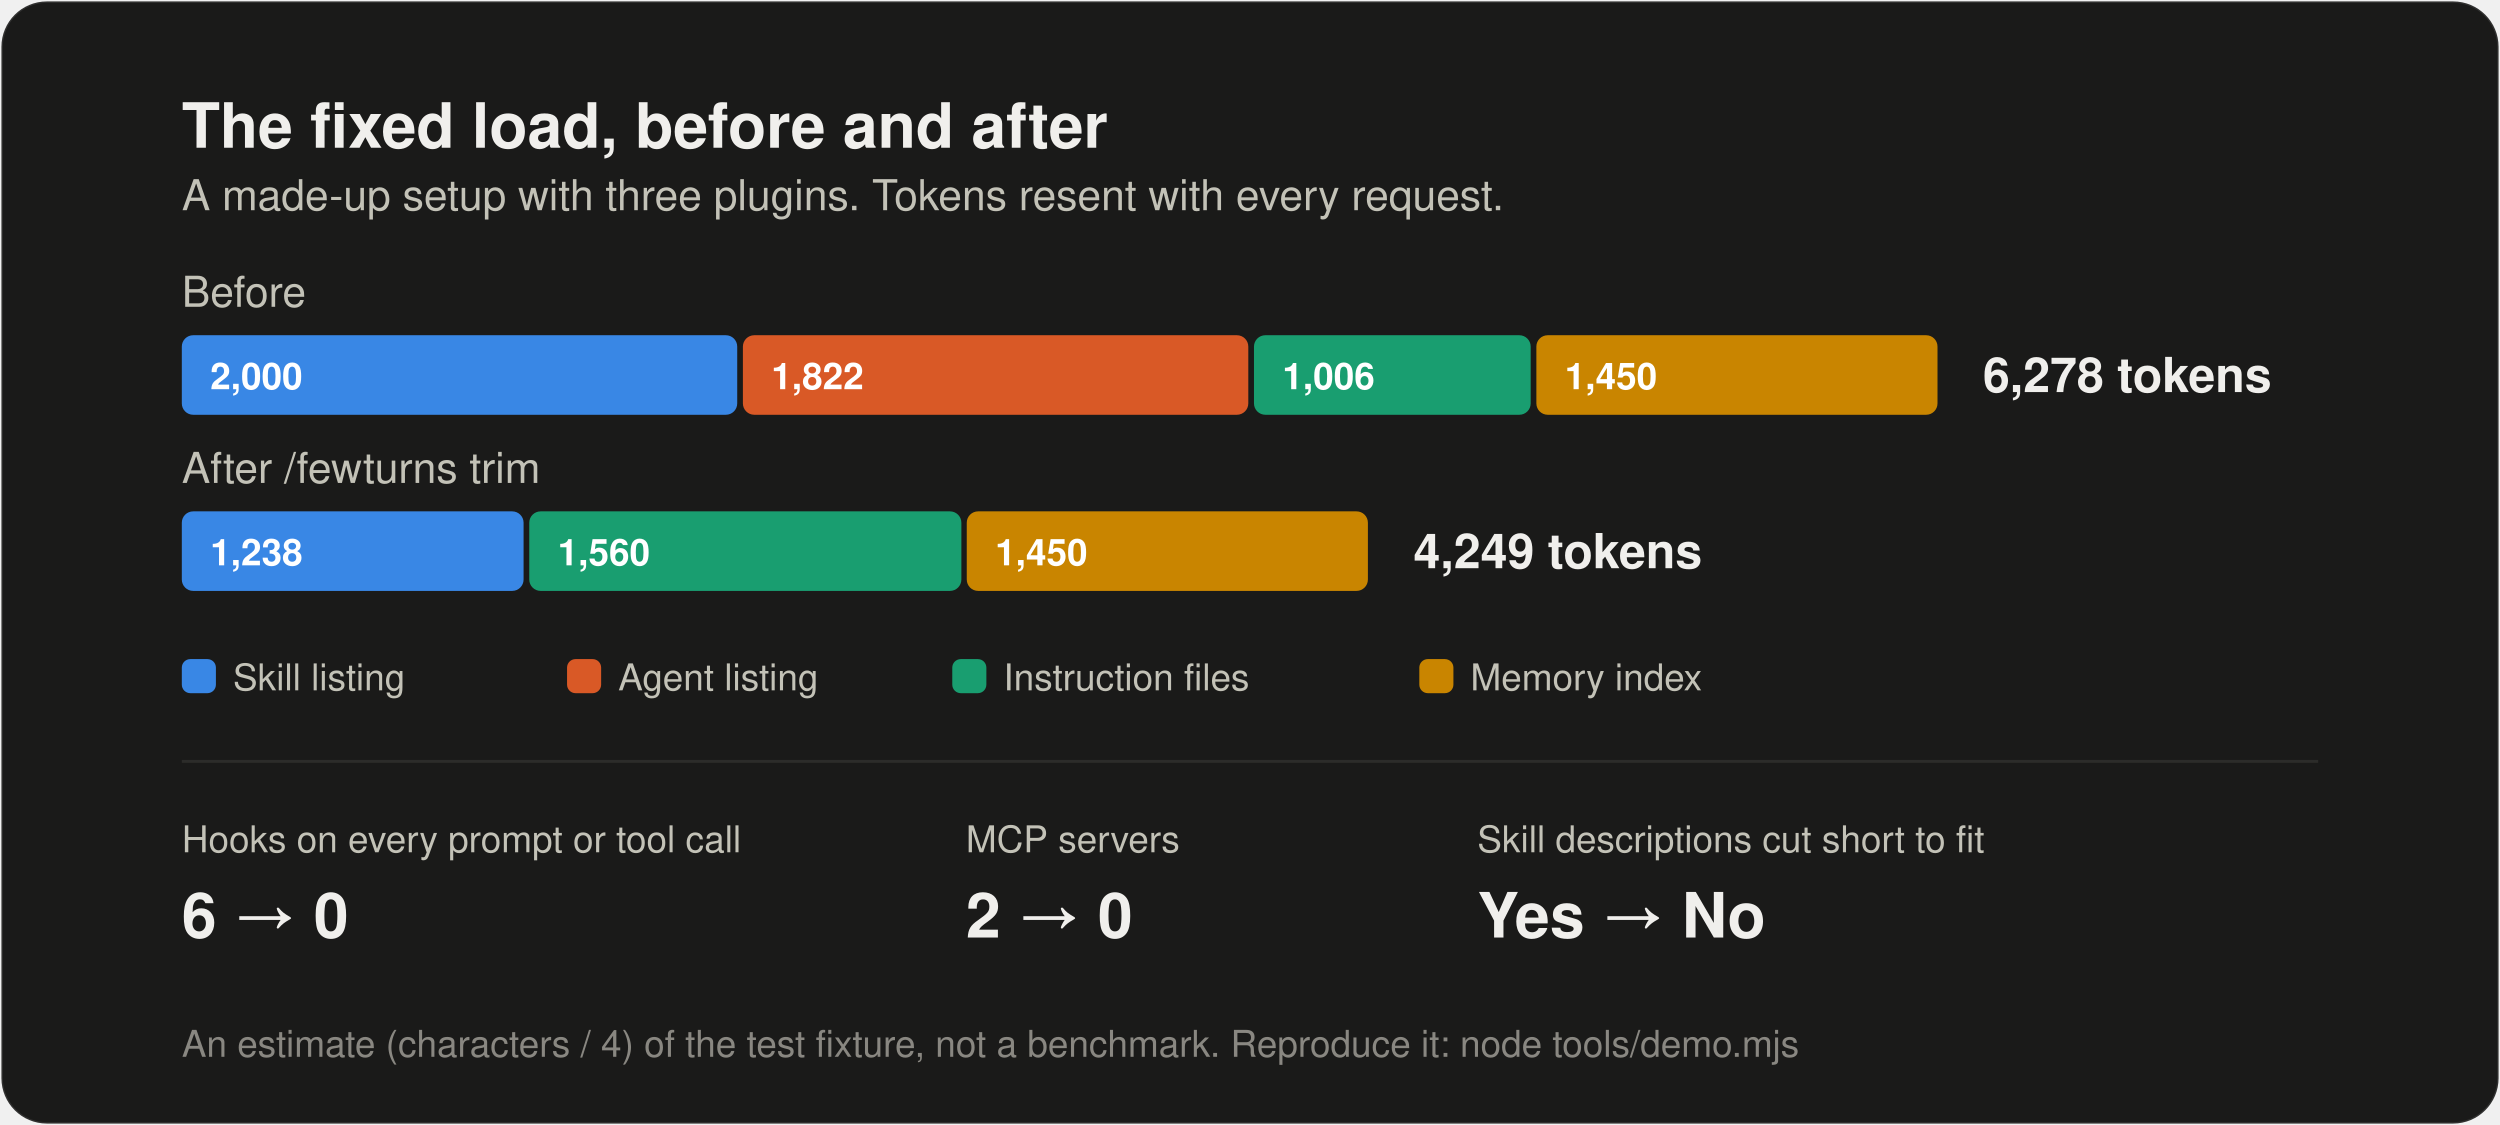
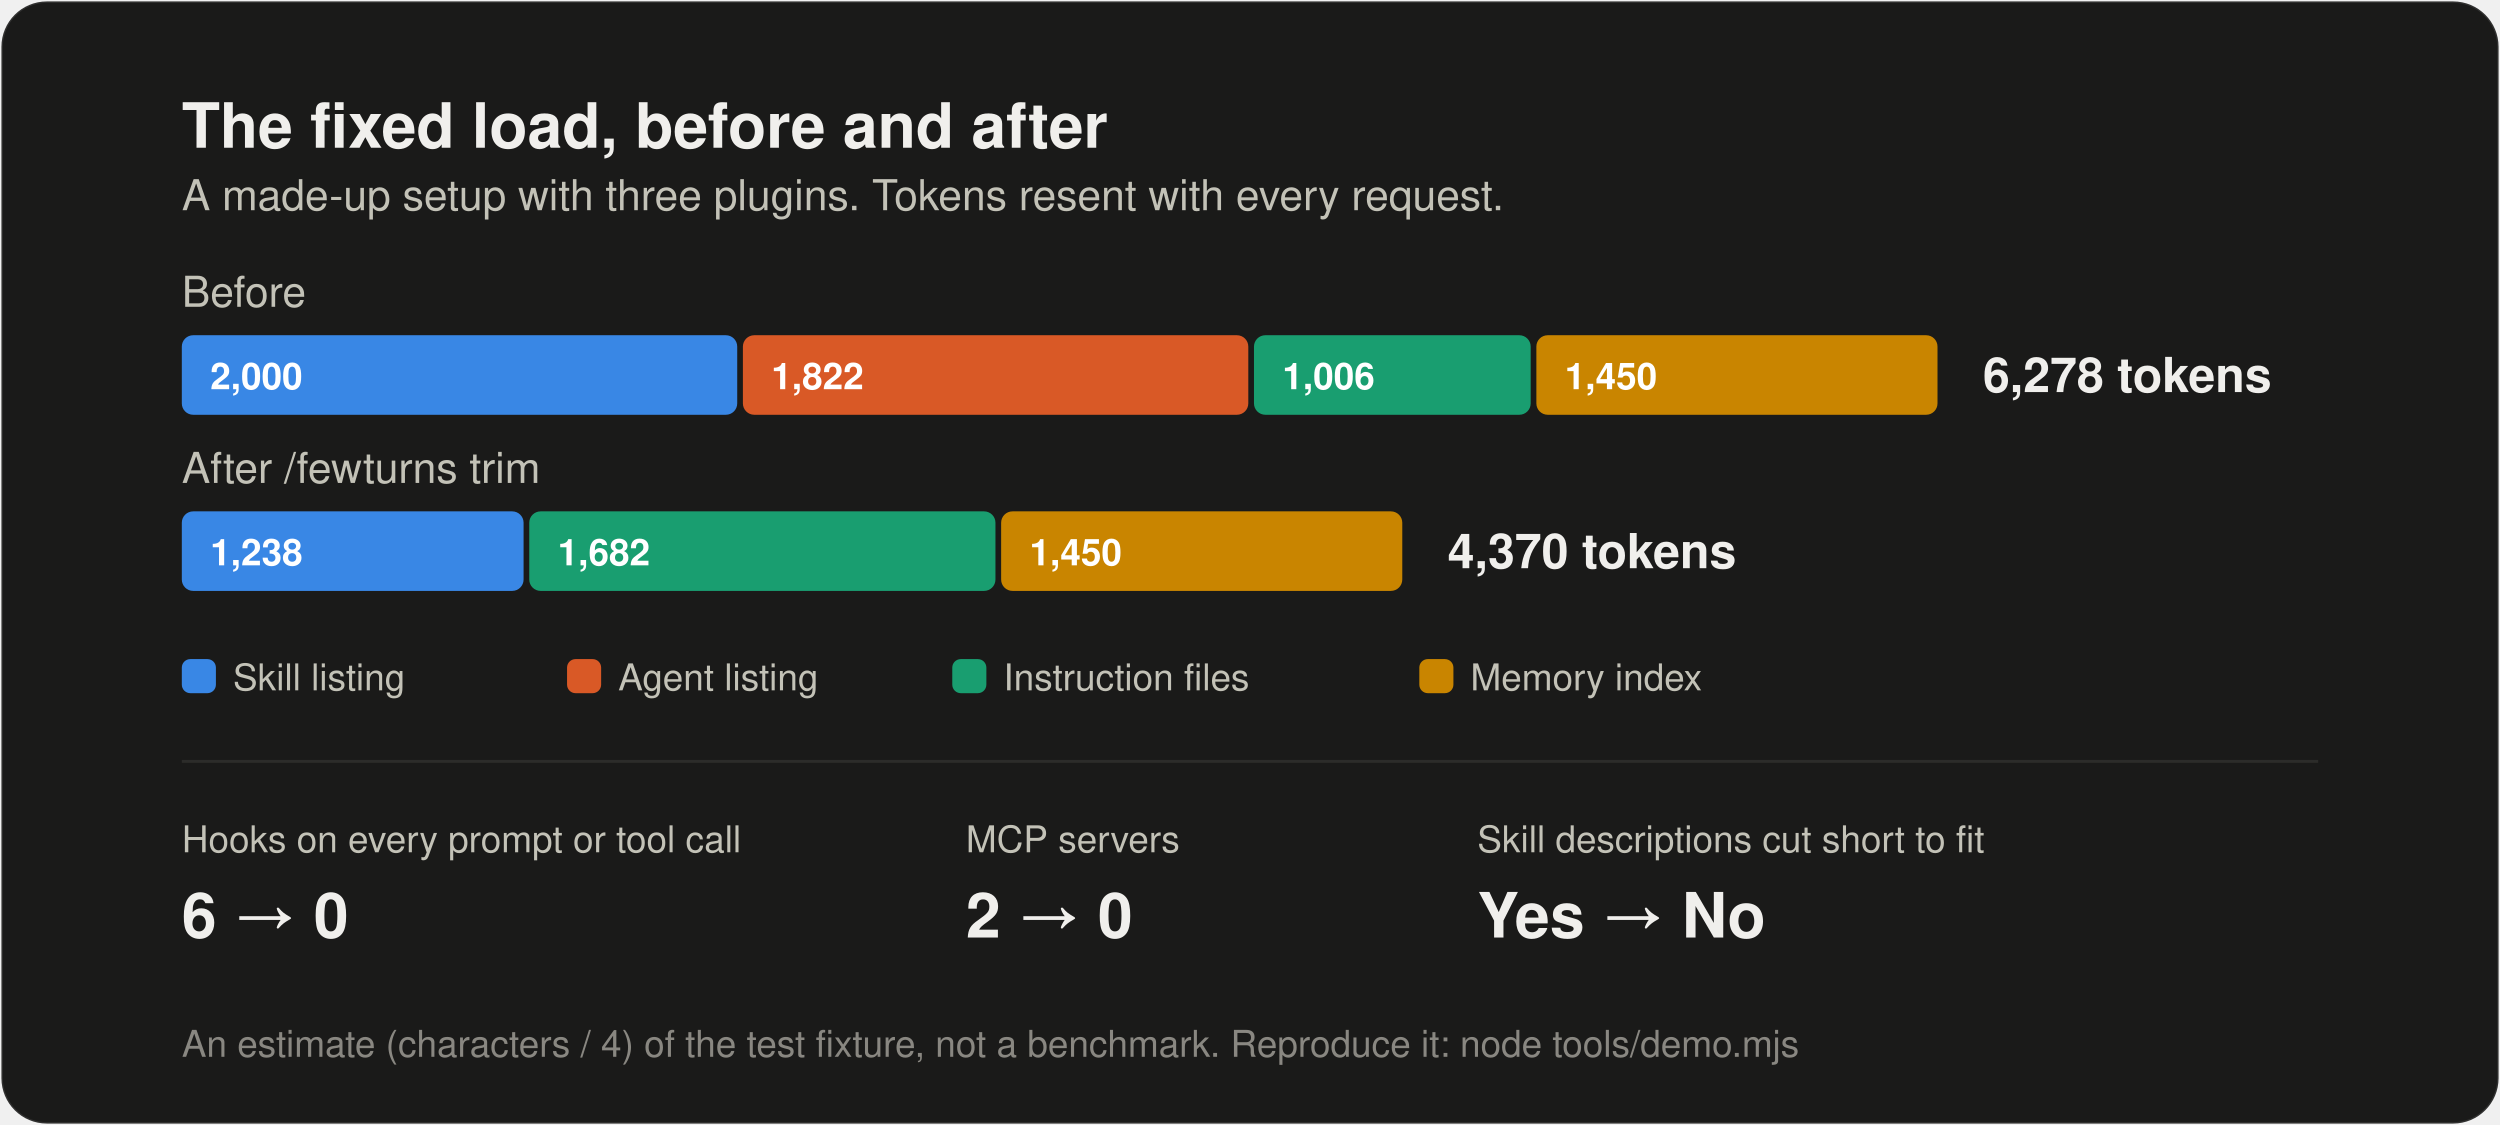
<svg xmlns="http://www.w3.org/2000/svg" viewBox="0 0 880 396" width="880" height="396" role="img" aria-labelledby="t d" font-family="system-ui, -apple-system, 'Segoe UI', Helvetica, Arial, sans-serif">
  <rect x="0.5" y="0.5" width="879" height="395" rx="16" fill="#1a1a19" stroke="rgba(255,255,255,0.10)" />
  <text x="64" y="52" font-size="22" font-weight="650" fill="#f0efec" text-anchor="start">The fixed load, before and after</text>
  <text x="64" y="74" font-size="15" font-weight="400" fill="#c3c2b7" text-anchor="start">A made-up setup with three plugins. Tokens resent with every request.</text>
  <text x="64" y="108" font-size="15" font-weight="400" fill="#c3c2b7" text-anchor="start">Before</text>
  <rect x="64.0" y="118" width="195.5" height="28" rx="4" fill="#3987e5" />
  <text x="74.0" y="137" font-size="13" font-weight="600" fill="#ffffff" text-anchor="start">2,000</text>
  <rect x="261.5" y="118" width="177.9" height="28" rx="4" fill="#d95926" />
  <text x="271.5" y="137" font-size="13" font-weight="600" fill="#ffffff" text-anchor="start">1,822</text>
  <rect x="441.4" y="118" width="97.4" height="28" rx="4" fill="#199e70" />
  <text x="451.4" y="137" font-size="13" font-weight="600" fill="#ffffff" text-anchor="start">1,006</text>
  <rect x="540.8" y="118" width="141.2" height="28" rx="4" fill="#c98500" />
  <text x="550.8" y="137" font-size="13" font-weight="600" fill="#ffffff" text-anchor="start">1,450</text>
  <text x="698" y="138" font-size="17" font-weight="650" fill="#f0efec" text-anchor="start">6,278 tokens</text>
  <text x="64" y="170" font-size="15" font-weight="400" fill="#c3c2b7" text-anchor="start">After /fewturns trim</text>
  <rect x="64.0" y="180" width="120.3" height="28" rx="4" fill="#3987e5" />
  <text x="74.0" y="199" font-size="13" font-weight="600" fill="#ffffff" text-anchor="start">1,238</text>
-   <rect x="186.3" y="180" width="152.1" height="28" rx="4" fill="#199e70" />
-   <text x="196.3" y="199" font-size="13" font-weight="600" fill="#ffffff" text-anchor="start">1,560</text>
-   <rect x="340.3" y="180" width="141.2" height="28" rx="4" fill="#c98500" />
-   <text x="350.3" y="199" font-size="13" font-weight="600" fill="#ffffff" text-anchor="start">1,450</text>
-   <text x="497.555" y="200" font-size="17" font-weight="650" fill="#f0efec" text-anchor="start">4,249 tokens</text>
+   <rect x="186.3" y="180" width="164.1" height="28" rx="4" fill="#199e70" />
+   <text x="196.3" y="199" font-size="13" font-weight="600" fill="#ffffff" text-anchor="start">1,682</text>
+   <rect x="352.4" y="180" width="141.2" height="28" rx="4" fill="#c98500" />
+   <text x="362.4" y="199" font-size="13" font-weight="600" fill="#ffffff" text-anchor="start">1,450</text>
+   <text x="509.578" y="200" font-size="17" font-weight="650" fill="#f0efec" text-anchor="start">4,370 tokens</text>
  <rect x="64" y="232" width="12" height="12" rx="3" fill="#3987e5" />
  <text x="82" y="243" font-size="13" font-weight="400" fill="#c3c2b7" text-anchor="start">Skill listing</text>
  <rect x="199.6" y="232" width="12" height="12" rx="3" fill="#d95926" />
  <text x="217.6" y="243" font-size="13" font-weight="400" fill="#c3c2b7" text-anchor="start">Agent listing</text>
  <rect x="335.2" y="232" width="12" height="12" rx="3" fill="#199e70" />
  <text x="353.2" y="243" font-size="13" font-weight="400" fill="#c3c2b7" text-anchor="start">Instruction files</text>
  <rect x="499.6" y="232" width="12" height="12" rx="3" fill="#c98500" />
  <text x="517.6" y="243" font-size="13" font-weight="400" fill="#c3c2b7" text-anchor="start">Memory index</text>
  <line x1="64" y1="268" x2="816" y2="268" stroke="#2c2c2a" />
  <text x="64" y="300" font-size="13" font-weight="400" fill="#c3c2b7" text-anchor="start">Hooks on every prompt or tool call</text>
  <text x="64" y="330" font-size="22" font-weight="650" fill="#f0efec" text-anchor="start">6  →  0</text>
  <text x="340" y="300" font-size="13" font-weight="400" fill="#c3c2b7" text-anchor="start">MCP servers</text>
  <text x="340" y="330" font-size="22" font-weight="650" fill="#f0efec" text-anchor="start">2  →  0</text>
  <text x="520" y="300" font-size="13" font-weight="400" fill="#c3c2b7" text-anchor="start">Skill descriptions cut short to fit</text>
  <text x="520" y="330" font-size="22" font-weight="650" fill="#f0efec" text-anchor="start">Yes  →  No</text>
  <text x="64" y="372" font-size="13" font-weight="400" fill="#898781" text-anchor="start">An estimate (characters / 4) of the test fixture, not a benchmark. Reproduce it: node tools/demo.mjs</text>
</svg>
